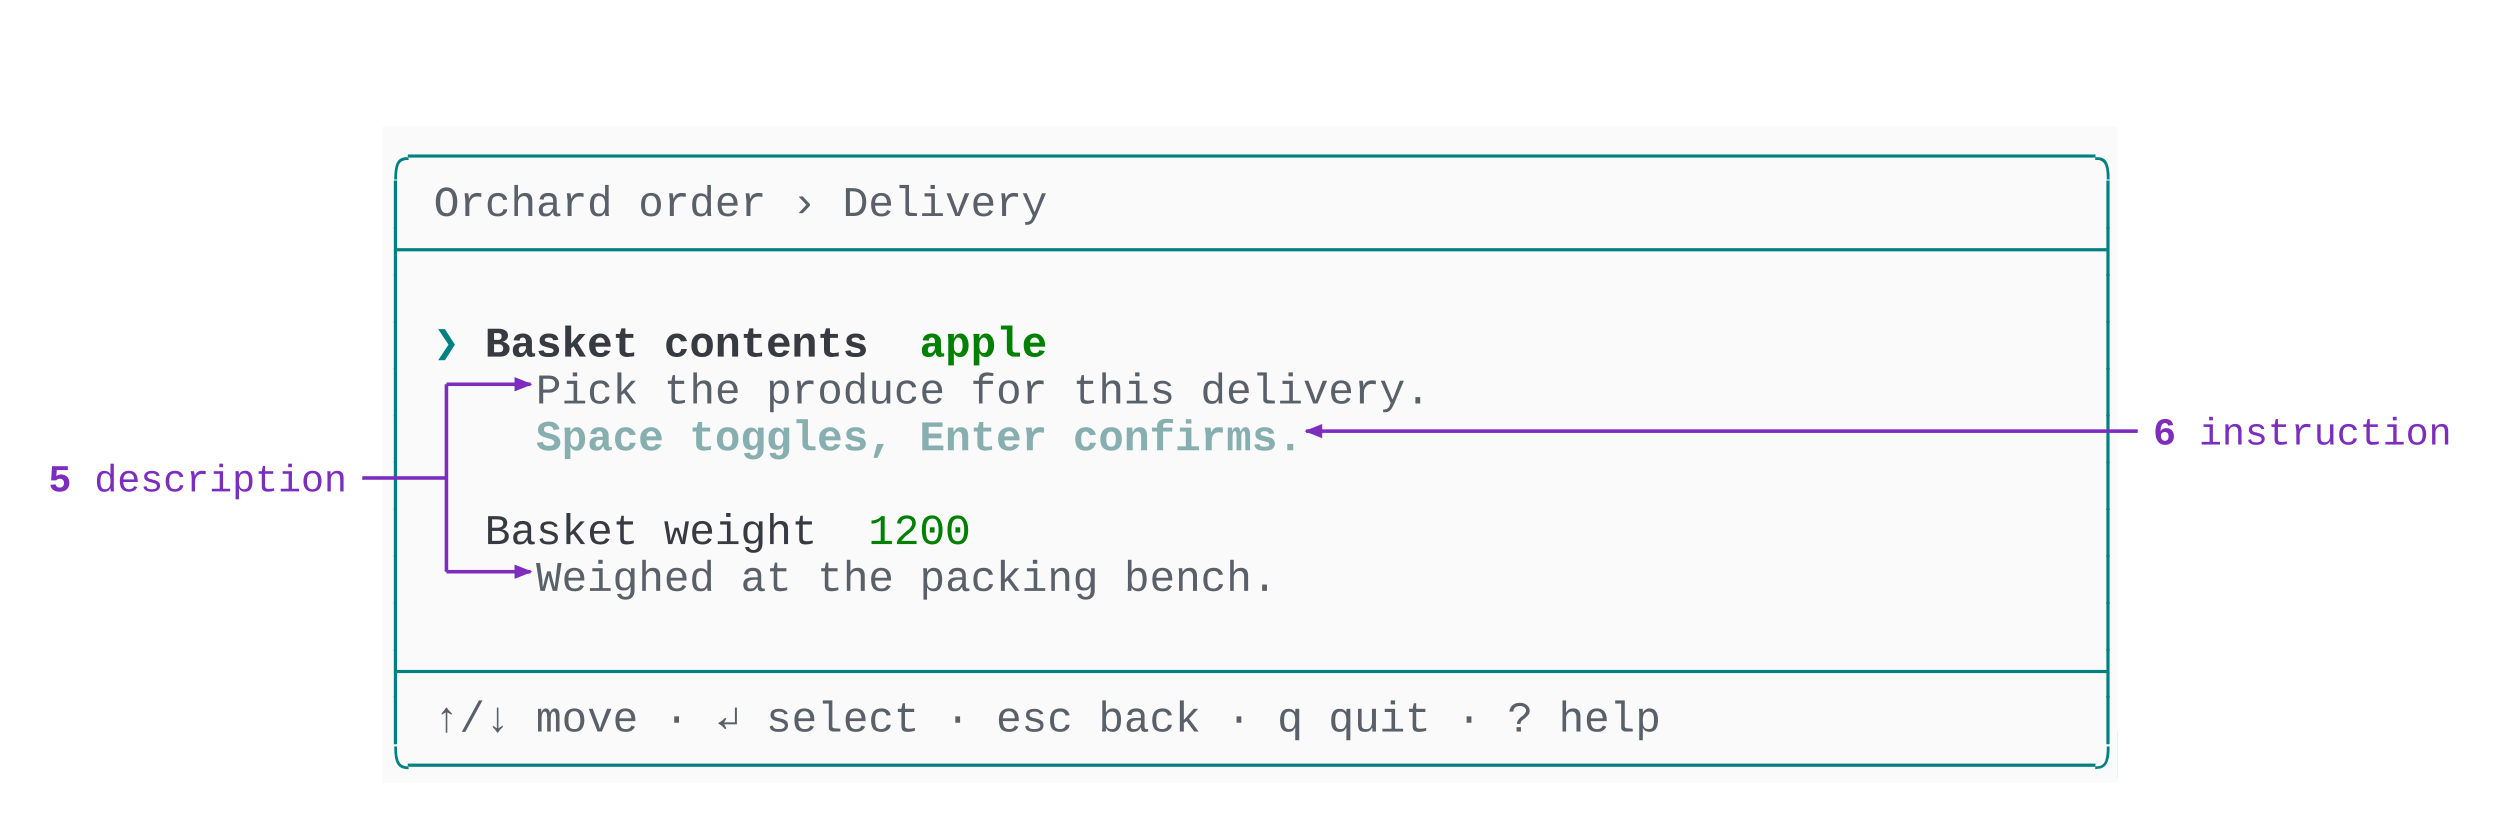
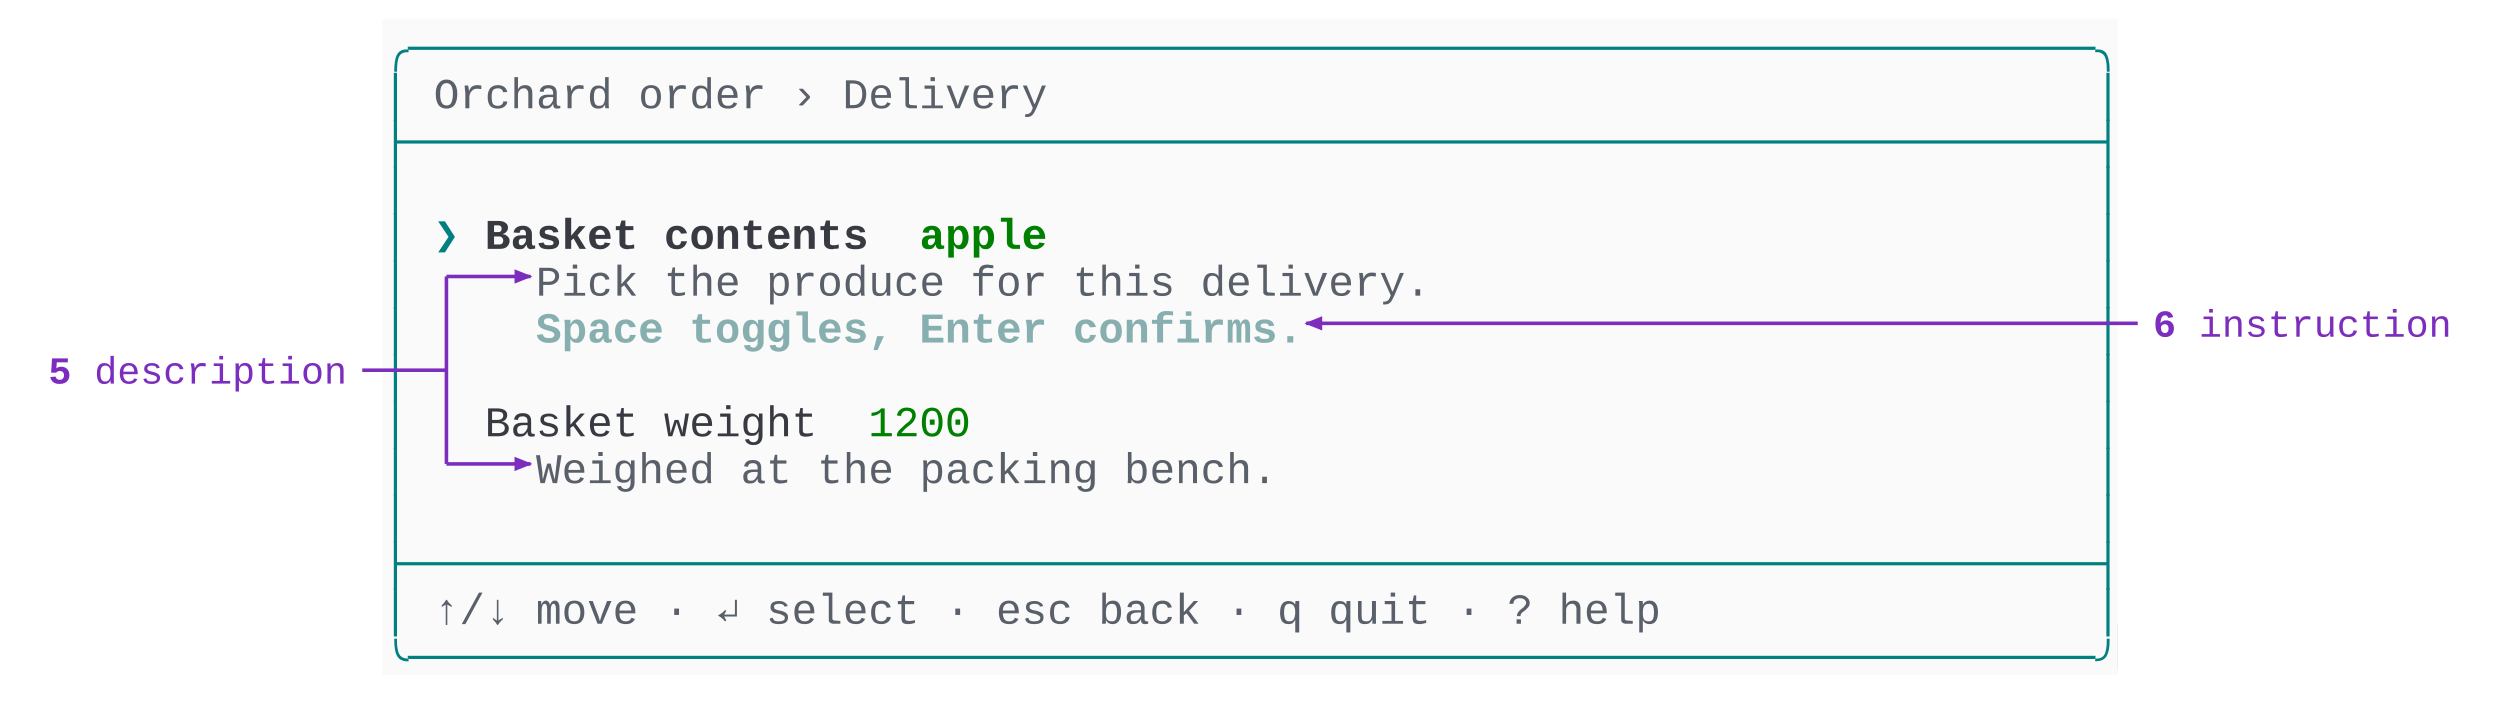
- <svg xmlns="http://www.w3.org/2000/svg" xmlns:xlink="http://www.w3.org/1999/xlink" width="980.00" height="321.78">
+ <svg xmlns="http://www.w3.org/2000/svg" xmlns:xlink="http://www.w3.org/1999/xlink" width="980.00" height="279.53">
  <defs>
    <marker id="anatomy-arrow" viewBox="0 0 10 10" refX="9" refY="5" markerWidth="5" markerHeight="5" orient="auto-start-reverse">
      <path d="M 0 1 L 10 5 L 0 9 z" fill="rgb(124,45,190)" />
    </marker>
  </defs>
-   <g transform="translate(150.00,49.60)">
+   <g transform="translate(150.00,7.35)">
    <svg width="680" height="257.18">
      <rect width="680" height="257.18" rx="0" ry="0" class="a" />
      <svg height="257.18" viewBox="0 0 68 25.718" width="680">
        <style>.a{fill:rgb(250,250,250)}.b{font-family:Consolas,"Courier New",Courier,"Liberation Mono",monospace}.c{fill:rgb(0,128,128);white-space:pre}.d{fill:transparent}.e{fill:rgb(82,139,255)}.f{fill:rgb(90,96,105);white-space:pre}.g{fill:rgb(0,128,128);font-weight:bold;white-space:pre}.h{fill:rgb(56,58,66);font-weight:bold;white-space:pre}.i{fill:rgb(0,128,0);font-weight:bold;white-space:pre}.j{fill:rgb(135,175,175);font-weight:bold;white-space:pre}.k{fill:rgb(56,58,66);white-space:pre}.l{fill:rgb(0,128,0);white-space:pre}</style>
        <g font-family="Consolas, &quot;Courier New&quot;, Courier, &quot;Liberation Mono&quot;, monospace" font-size="1.67" class="b">
          <defs>
            <symbol id="1">
              <text x="0" y="1.67" class="c" textLength="68.136" lengthAdjust="spacingAndGlyphs">├──────────────────────────────────────────────────────────────────┤</text>
            </symbol>
            <symbol id="2">
              <text x="0" y="1.67" class="c" textLength="1.002" lengthAdjust="spacingAndGlyphs">│</text>
              <text x="67.134" y="1.67" class="c" textLength="1.002" lengthAdjust="spacingAndGlyphs">│</text>
            </symbol>
            <symbol id="a">
              <rect height="14" width="68" x="0" y="0" class="d" />
            </symbol>
            <symbol id="b">
              <rect height="1.837" width="1.102" class="e" />
            </symbol>
          </defs>
          <rect height="25.718" width="68" class="a" />
          <svg x="0" y="0" width="68">
            <svg x="0">
              <use xlink:href="#a" />
              <use xlink:href="#b" x="67.996" y="23.706" />
              <text x="0" y="1.67" class="c" textLength="68.136" lengthAdjust="spacingAndGlyphs">╭──────────────────────────────────────────────────────────────────╮</text>
              <text x="0" y="3.507" class="c" textLength="1.002" lengthAdjust="spacingAndGlyphs">│</text>
              <text x="2.004" y="3.507" class="f" textLength="7.014" lengthAdjust="spacingAndGlyphs">Orchard</text>
              <text x="10.02" y="3.507" class="f" textLength="5.01" lengthAdjust="spacingAndGlyphs">order</text>
              <text x="16.032" y="3.507" class="f" textLength="1.002" lengthAdjust="spacingAndGlyphs">›</text>
              <text x="18.036" y="3.507" class="f" textLength="8.016" lengthAdjust="spacingAndGlyphs">Delivery</text>
              <text x="67.134" y="3.507" class="c" textLength="1.002" lengthAdjust="spacingAndGlyphs">│</text>
              <use xlink:href="#1" y="3.674" />
              <use xlink:href="#2" y="5.511" />
              <text x="0" y="9.018" class="c" textLength="1.002" lengthAdjust="spacingAndGlyphs">│</text>
              <text x="2.004" y="9.018" class="g" textLength="1.002" lengthAdjust="spacingAndGlyphs">❯</text>
              <text x="4.008" y="9.018" class="h" textLength="6.012" lengthAdjust="spacingAndGlyphs">Basket</text>
              <text x="11.022" y="9.018" class="h" textLength="8.016" lengthAdjust="spacingAndGlyphs">contents</text>
              <text x="21.042" y="9.018" class="i" textLength="5.01" lengthAdjust="spacingAndGlyphs">apple</text>
              <text x="67.134" y="9.018" class="c" textLength="1.002" lengthAdjust="spacingAndGlyphs">│</text>
              <text x="0" y="10.855" class="c" textLength="1.002" lengthAdjust="spacingAndGlyphs">│</text>
              <text x="6.012" y="10.855" class="f" textLength="4.008" lengthAdjust="spacingAndGlyphs">Pick</text>
              <text x="11.022" y="10.855" class="f" textLength="3.006" lengthAdjust="spacingAndGlyphs">the</text>
              <text x="15.03" y="10.855" class="f" textLength="7.014" lengthAdjust="spacingAndGlyphs">produce</text>
              <text x="23.046" y="10.855" class="f" textLength="3.006" lengthAdjust="spacingAndGlyphs">for</text>
              <text x="27.054" y="10.855" class="f" textLength="4.008" lengthAdjust="spacingAndGlyphs">this</text>
              <text x="32.064" y="10.855" class="f" textLength="9.018" lengthAdjust="spacingAndGlyphs">delivery.</text>
              <text x="67.134" y="10.855" class="c" textLength="1.002" lengthAdjust="spacingAndGlyphs">│</text>
              <text x="0" y="12.692" class="c" textLength="1.002" lengthAdjust="spacingAndGlyphs">│</text>
              <text x="6.012" y="12.692" class="j" textLength="5.01" lengthAdjust="spacingAndGlyphs">Space</text>
              <text x="12.024" y="12.692" class="j" textLength="8.016" lengthAdjust="spacingAndGlyphs">toggles,</text>
              <text x="21.042" y="12.692" class="j" textLength="5.01" lengthAdjust="spacingAndGlyphs">Enter</text>
              <text x="27.054" y="12.692" class="j" textLength="9.018" lengthAdjust="spacingAndGlyphs">confirms.</text>
              <text x="67.134" y="12.692" class="c" textLength="1.002" lengthAdjust="spacingAndGlyphs">│</text>
              <use xlink:href="#2" y="12.859" />
              <text x="0" y="16.366" class="c" textLength="1.002" lengthAdjust="spacingAndGlyphs">│</text>
              <text x="4.008" y="16.366" class="k" textLength="6.012" lengthAdjust="spacingAndGlyphs">Basket</text>
              <text x="11.022" y="16.366" class="k" textLength="6.012" lengthAdjust="spacingAndGlyphs">weight</text>
              <text x="19.038" y="16.366" class="l" textLength="4.008" lengthAdjust="spacingAndGlyphs">1200</text>
              <text x="67.134" y="16.366" class="c" textLength="1.002" lengthAdjust="spacingAndGlyphs">│</text>
              <text x="0" y="18.203" class="c" textLength="1.002" lengthAdjust="spacingAndGlyphs">│</text>
              <text x="6.012" y="18.203" class="f" textLength="7.014" lengthAdjust="spacingAndGlyphs">Weighed</text>
              <text x="14.028" y="18.203" class="f" textLength="2.004" lengthAdjust="spacingAndGlyphs">at</text>
              <text x="17.034" y="18.203" class="f" textLength="3.006" lengthAdjust="spacingAndGlyphs">the</text>
              <text x="21.042" y="18.203" class="f" textLength="7.014" lengthAdjust="spacingAndGlyphs">packing</text>
              <text x="29.058" y="18.203" class="f" textLength="6.012" lengthAdjust="spacingAndGlyphs">bench.</text>
              <text x="67.134" y="18.203" class="c" textLength="1.002" lengthAdjust="spacingAndGlyphs">│</text>
              <use xlink:href="#2" y="18.37" />
              <use xlink:href="#1" y="20.207" />
              <text x="0" y="23.714" class="c" textLength="1.002" lengthAdjust="spacingAndGlyphs">│</text>
              <text x="2.004" y="23.714" class="f" textLength="3.006" lengthAdjust="spacingAndGlyphs">↑/↓</text>
              <text x="6.012" y="23.714" class="f" textLength="4.008" lengthAdjust="spacingAndGlyphs">move</text>
              <text x="11.022" y="23.714" class="f" textLength="1.002" lengthAdjust="spacingAndGlyphs">·</text>
              <text x="13.026" y="23.714" class="f" textLength="1.002" lengthAdjust="spacingAndGlyphs">↵</text>
              <text x="15.03" y="23.714" class="f" textLength="6.012" lengthAdjust="spacingAndGlyphs">select</text>
              <text x="22.044" y="23.714" class="f" textLength="1.002" lengthAdjust="spacingAndGlyphs">·</text>
              <text x="24.048" y="23.714" class="f" textLength="3.006" lengthAdjust="spacingAndGlyphs">esc</text>
              <text x="28.056" y="23.714" class="f" textLength="4.008" lengthAdjust="spacingAndGlyphs">back</text>
              <text x="33.066" y="23.714" class="f" textLength="1.002" lengthAdjust="spacingAndGlyphs">·</text>
              <text x="35.07" y="23.714" class="f" textLength="1.002" lengthAdjust="spacingAndGlyphs">q</text>
              <text x="37.074" y="23.714" class="f" textLength="4.008" lengthAdjust="spacingAndGlyphs">quit</text>
              <text x="42.084" y="23.714" class="f" textLength="1.002" lengthAdjust="spacingAndGlyphs">·</text>
              <text x="44.088" y="23.714" class="f" textLength="1.002" lengthAdjust="spacingAndGlyphs">?</text>
              <text x="46.092" y="23.714" class="f" textLength="4.008" lengthAdjust="spacingAndGlyphs">help</text>
              <text x="67.134" y="23.714" class="c" textLength="1.002" lengthAdjust="spacingAndGlyphs">│</text>
              <text x="0" y="25.551" class="c" textLength="68.136" lengthAdjust="spacingAndGlyphs">╰──────────────────────────────────────────────────────────────────╯</text>
            </svg>
          </svg>
        </g>
      </svg>
    </svg>
  </g>
  <g>
-     <path d="M 175.00 150.63 L 175.00 224.11" fill="none" stroke="rgb(124,45,190)" stroke-width="1.4" />
-     <path d="M 142.00 187.37 L 175.00 187.37" fill="none" stroke="rgb(124,45,190)" stroke-width="1.4" />
-     <path d="M 175.00 150.63 L 208.00 150.63" fill="none" stroke="rgb(124,45,190)" stroke-width="1.4" marker-end="url(#anatomy-arrow)" />
-     <path d="M 175.00 224.11 L 208.00 224.11" fill="none" stroke="rgb(124,45,190)" stroke-width="1.4" marker-end="url(#anatomy-arrow)" />
-     <text x="136.00" y="192.62" text-anchor="end" fill="rgb(124,45,190)" font-family="Consolas, &quot;Courier New&quot;, Courier, monospace" font-size="15.0">
+     <path d="M 175.00 108.38 L 175.00 181.86" fill="none" stroke="rgb(124,45,190)" stroke-width="1.4" />
+     <path d="M 142.00 145.12 L 175.00 145.12" fill="none" stroke="rgb(124,45,190)" stroke-width="1.4" />
+     <path d="M 175.00 108.38 L 208.00 108.38" fill="none" stroke="rgb(124,45,190)" stroke-width="1.4" marker-end="url(#anatomy-arrow)" />
+     <path d="M 175.00 181.86 L 208.00 181.86" fill="none" stroke="rgb(124,45,190)" stroke-width="1.4" marker-end="url(#anatomy-arrow)" />
+     <text x="136.00" y="150.37" text-anchor="end" fill="rgb(124,45,190)" font-family="Consolas, &quot;Courier New&quot;, Courier, monospace" font-size="15.0">
      <tspan font-weight="bold">5</tspan>  description</text>
-     <path d="M 838.00 169.00 L 836.00 169.00 L 512.00 169.00" fill="none" stroke="rgb(124,45,190)" stroke-width="1.4" stroke-linejoin="round" marker-end="url(#anatomy-arrow)" />
-     <text x="844.00" y="174.25" text-anchor="start" fill="rgb(124,45,190)" font-family="Consolas, &quot;Courier New&quot;, Courier, monospace" font-size="15.0">
+     <path d="M 838.00 126.75 L 836.00 126.75 L 512.00 126.75" fill="none" stroke="rgb(124,45,190)" stroke-width="1.4" stroke-linejoin="round" marker-end="url(#anatomy-arrow)" />
+     <text x="844.00" y="132.00" text-anchor="start" fill="rgb(124,45,190)" font-family="Consolas, &quot;Courier New&quot;, Courier, monospace" font-size="15.0">
      <tspan font-weight="bold">6</tspan>  instruction</text>
  </g>
</svg>
